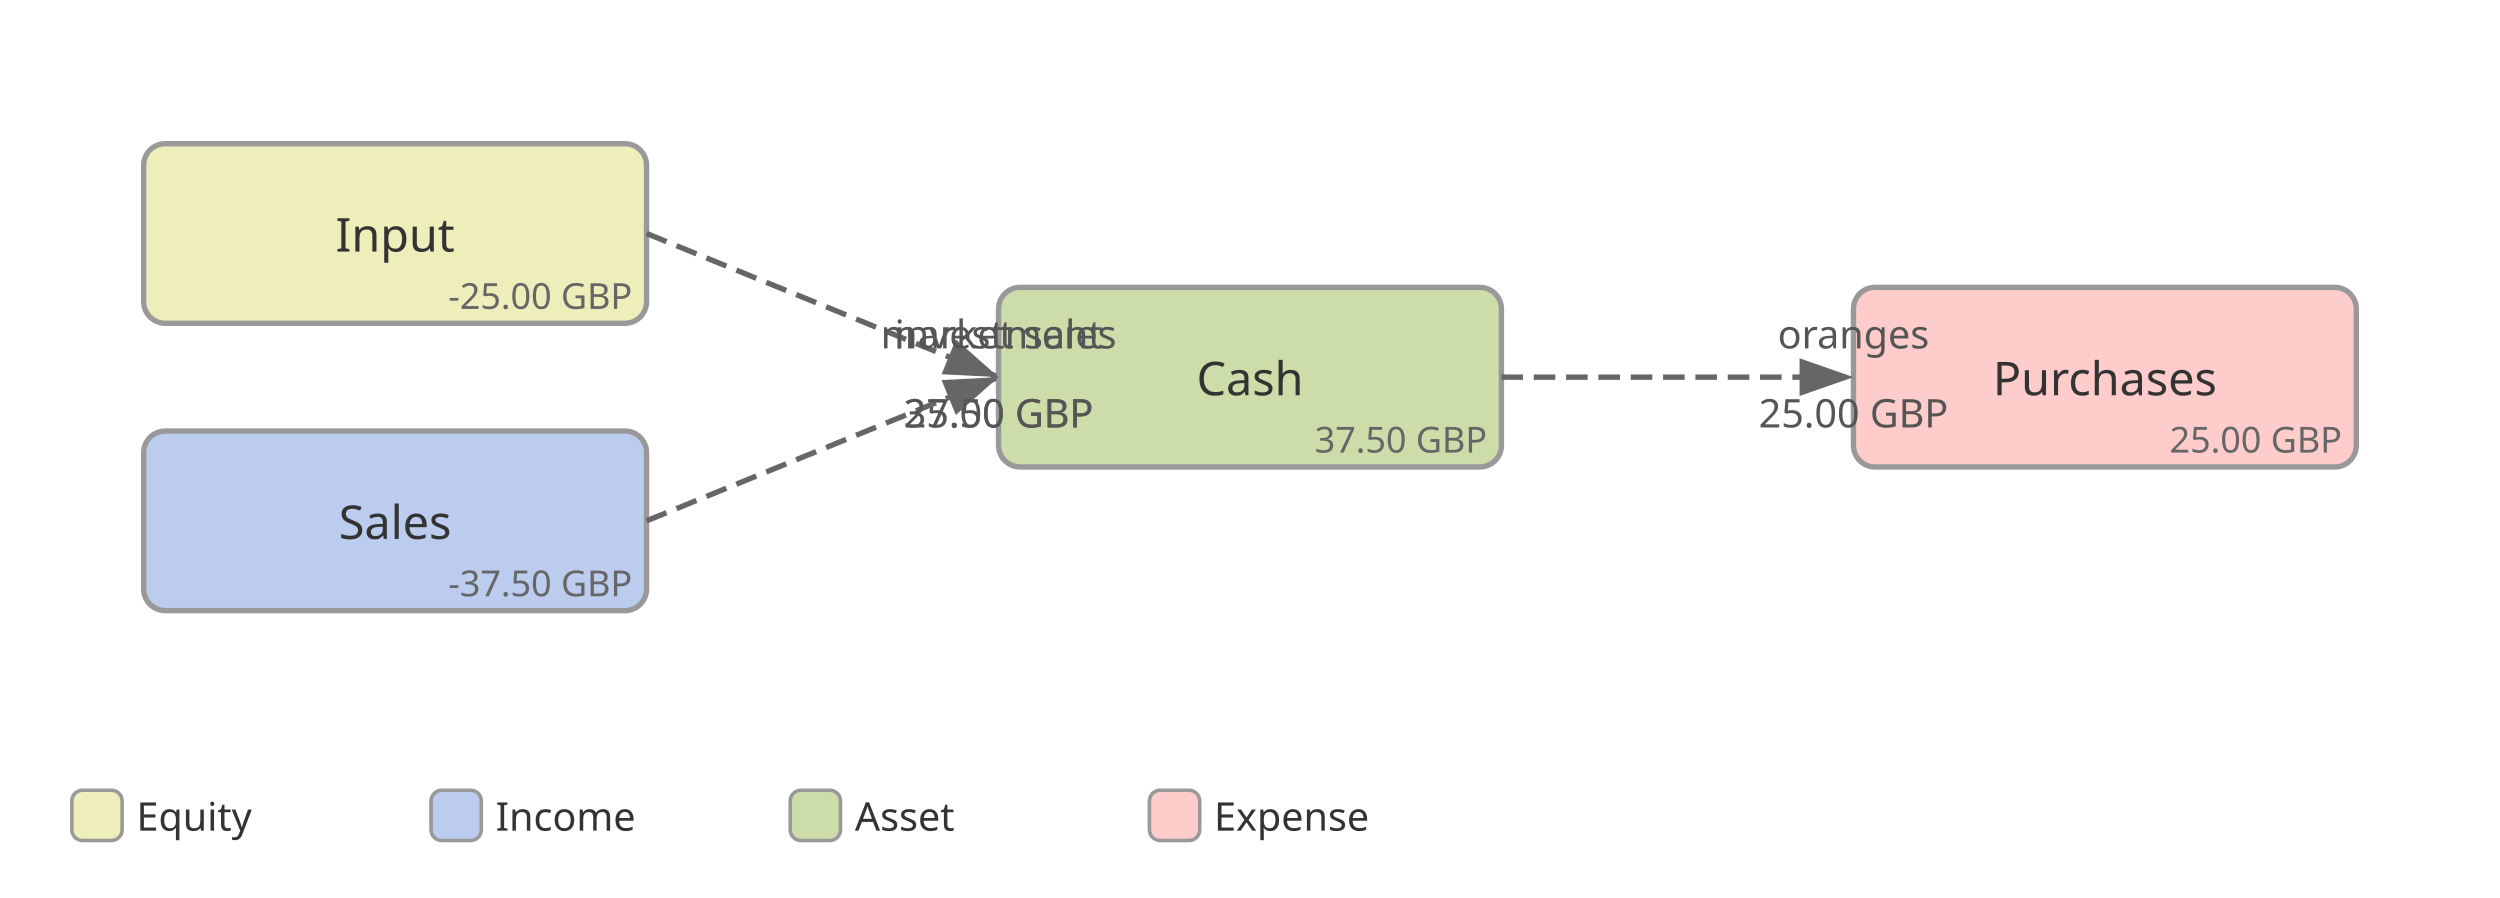
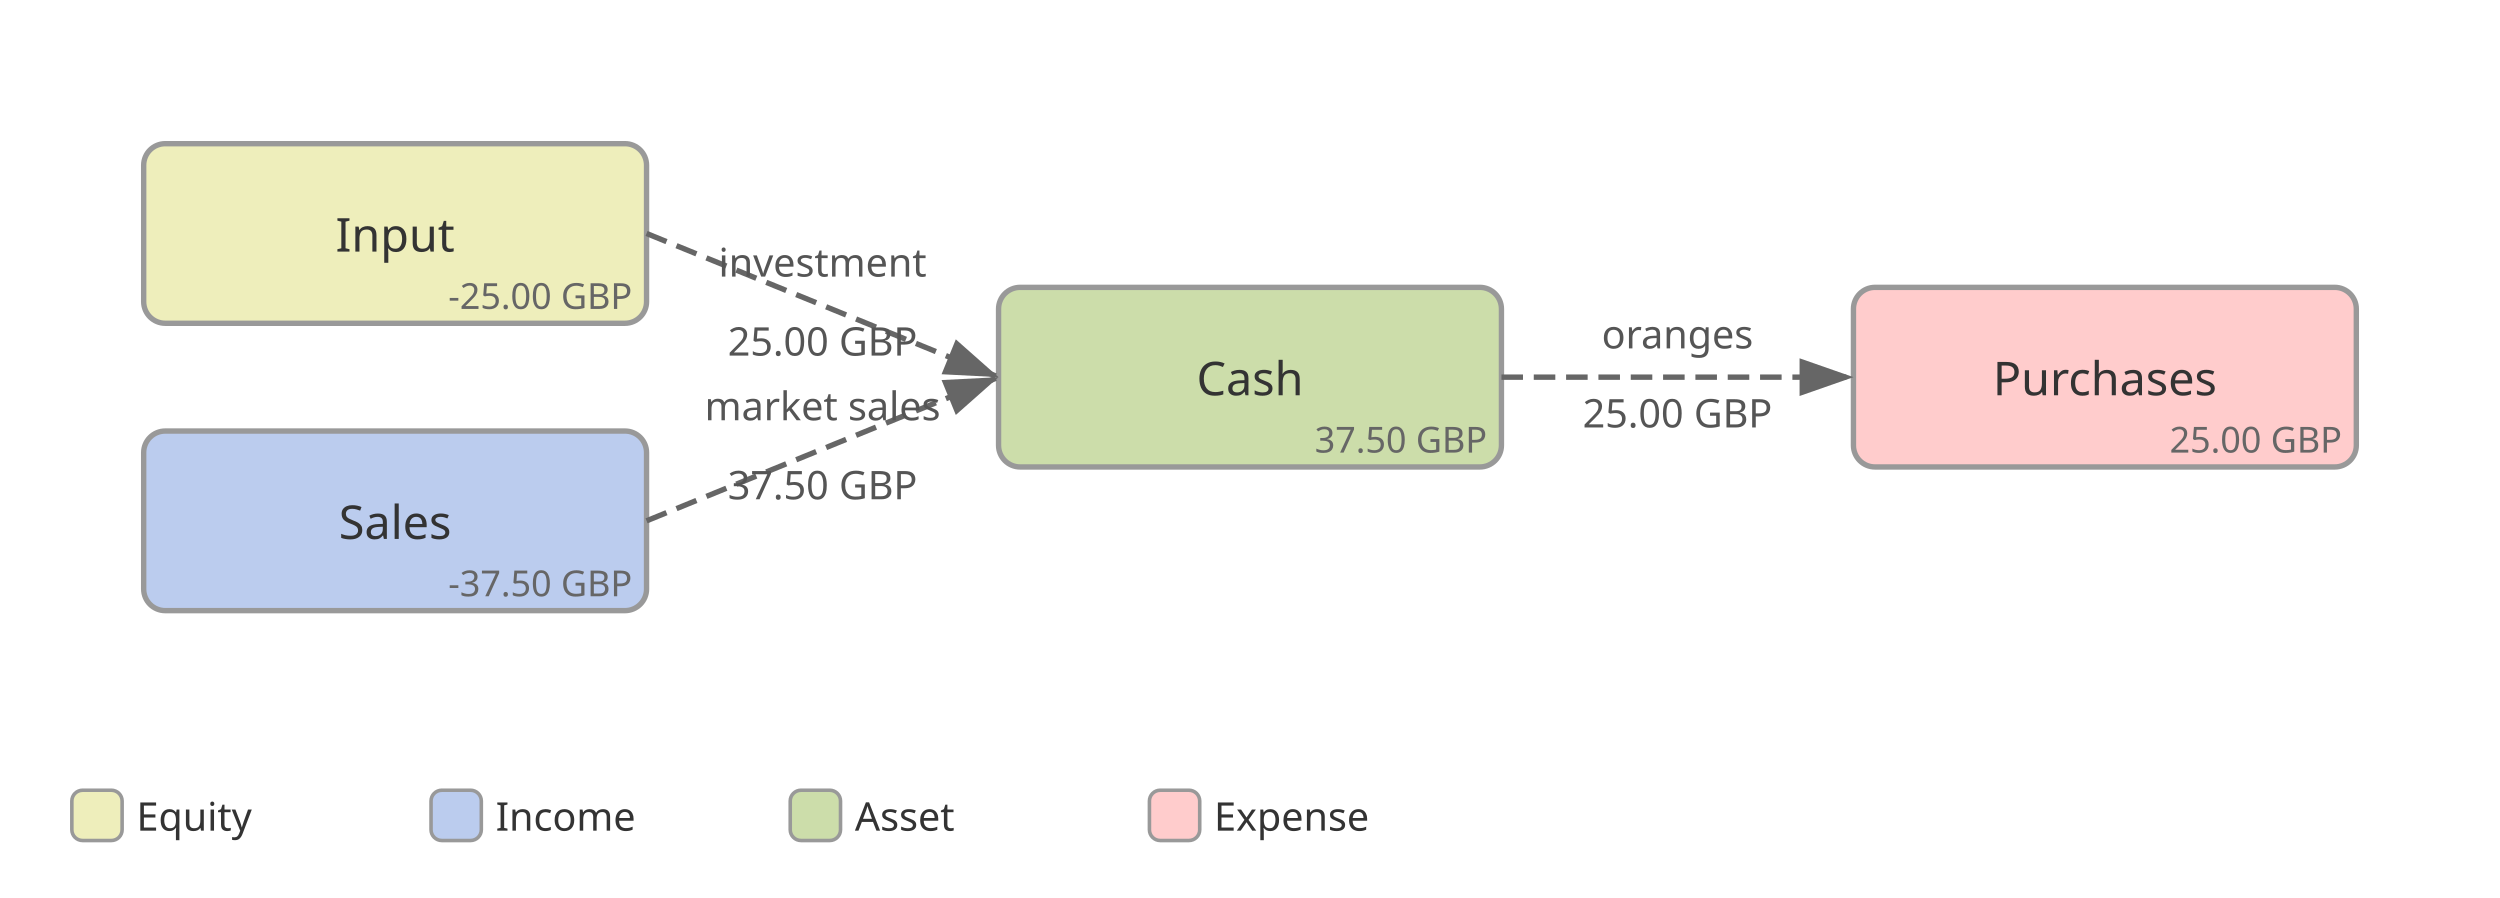
<svg xmlns="http://www.w3.org/2000/svg" viewBox="0 0 696 250" width="696" height="250">
  <defs>
    <marker id="arrowhead" markerWidth="10" markerHeight="7" refX="10" refY="3.5" orient="auto">
      <polygon points="0 0, 10 3.5, 0 7" fill="#666" />
    </marker>
  </defs>
  <style>
  .node rect { stroke: #999; stroke-width: 1.5; rx: 6; ry: 6; }
  .node text { font-family: sans-serif; font-size: 13px; fill: #333; text-anchor: middle; dominant-baseline: central; }
  .node .balance { font-size: 10px; fill: #666; text-anchor: end; dominant-baseline: auto; }
  .edge path { fill: none; stroke: #666; stroke-width: 1.5; marker-end: url(#arrowhead); }
  .edge text { font-family: sans-serif; font-size: 11px; fill: #555; text-anchor: middle; }
  .legend text { font-family: sans-serif; font-size: 11px; fill: #333; dominant-baseline: central; }
  .legend rect { stroke: #999; stroke-width: 1; rx: 3; ry: 3; }
  @keyframes flow {
    from { stroke-dashoffset: 100; }
    to   { stroke-dashoffset: 0; }
  }
  .edge path { stroke-dasharray: 6 3; animation: flow 1.5s linear infinite; }
</style>
  <g class="node" transform="translate(40,40)">
    <rect width="140" height="50" fill="#EEB" />
    <text x="70" y="25">Input</text>
    <text class="balance" x="140" y="50" dx="-4" dy="-4">-25.00 GBP</text>
  </g>
  <g class="node" transform="translate(40,120)">
    <rect width="140" height="50" fill="#BCE" />
    <text x="70" y="25">Sales</text>
    <text class="balance" x="140" y="50" dx="-4" dy="-4">-37.50 GBP</text>
  </g>
  <g class="node" transform="translate(278,80)">
    <rect width="140" height="50" fill="#CDA" />
    <text x="70" y="25">Cash</text>
    <text class="balance" x="140" y="50" dx="-4" dy="-4">37.50 GBP</text>
  </g>
  <g class="node" transform="translate(516,80)">
    <rect width="140" height="50" fill="#FCC" />
    <text x="70" y="25">Purchases</text>
    <text class="balance" x="140" y="50" dx="-4" dy="-4">25.00 GBP</text>
  </g>
  <g class="edge">
    <path d="M180.0,65.0 L278.0,105.0" style="animation-delay: 0s" />
-     <text x="278" y="97">investment</text>
-     <text x="278" y="119">25.00 GBP</text>
+     <text x="229" y="77">investment</text>
+     <text x="229" y="99">25.00 GBP</text>
  </g>
  <g class="edge">
    <path d="M418.0,105.0 L516.0,105.0" style="animation-delay: 0.3s" />
-     <text x="516" y="97">oranges</text>
-     <text x="516" y="119">25.00 GBP</text>
+     <text x="467" y="97">oranges</text>
+     <text x="467" y="119">25.00 GBP</text>
  </g>
  <g class="edge">
    <path d="M180.0,145.0 L278.0,105.0" style="animation-delay: 0.6s" />
-     <text x="278" y="97">market sales</text>
-     <text x="278" y="119">37.50 GBP</text>
+     <text x="229" y="117">market sales</text>
+     <text x="229" y="139">37.50 GBP</text>
  </g>
  <g class="legend" transform="translate(20,250)" dy="-30">
    <rect x="0" y="-30" width="14" height="14" fill="#EEB" />
    <text x="18" y="-23">Equity</text>
    <rect x="100" y="-30" width="14" height="14" fill="#BCE" />
    <text x="118" y="-23">Income</text>
    <rect x="200" y="-30" width="14" height="14" fill="#CDA" />
    <text x="218" y="-23">Asset</text>
    <rect x="300" y="-30" width="14" height="14" fill="#FCC" />
    <text x="318" y="-23">Expense</text>
  </g>
</svg>
